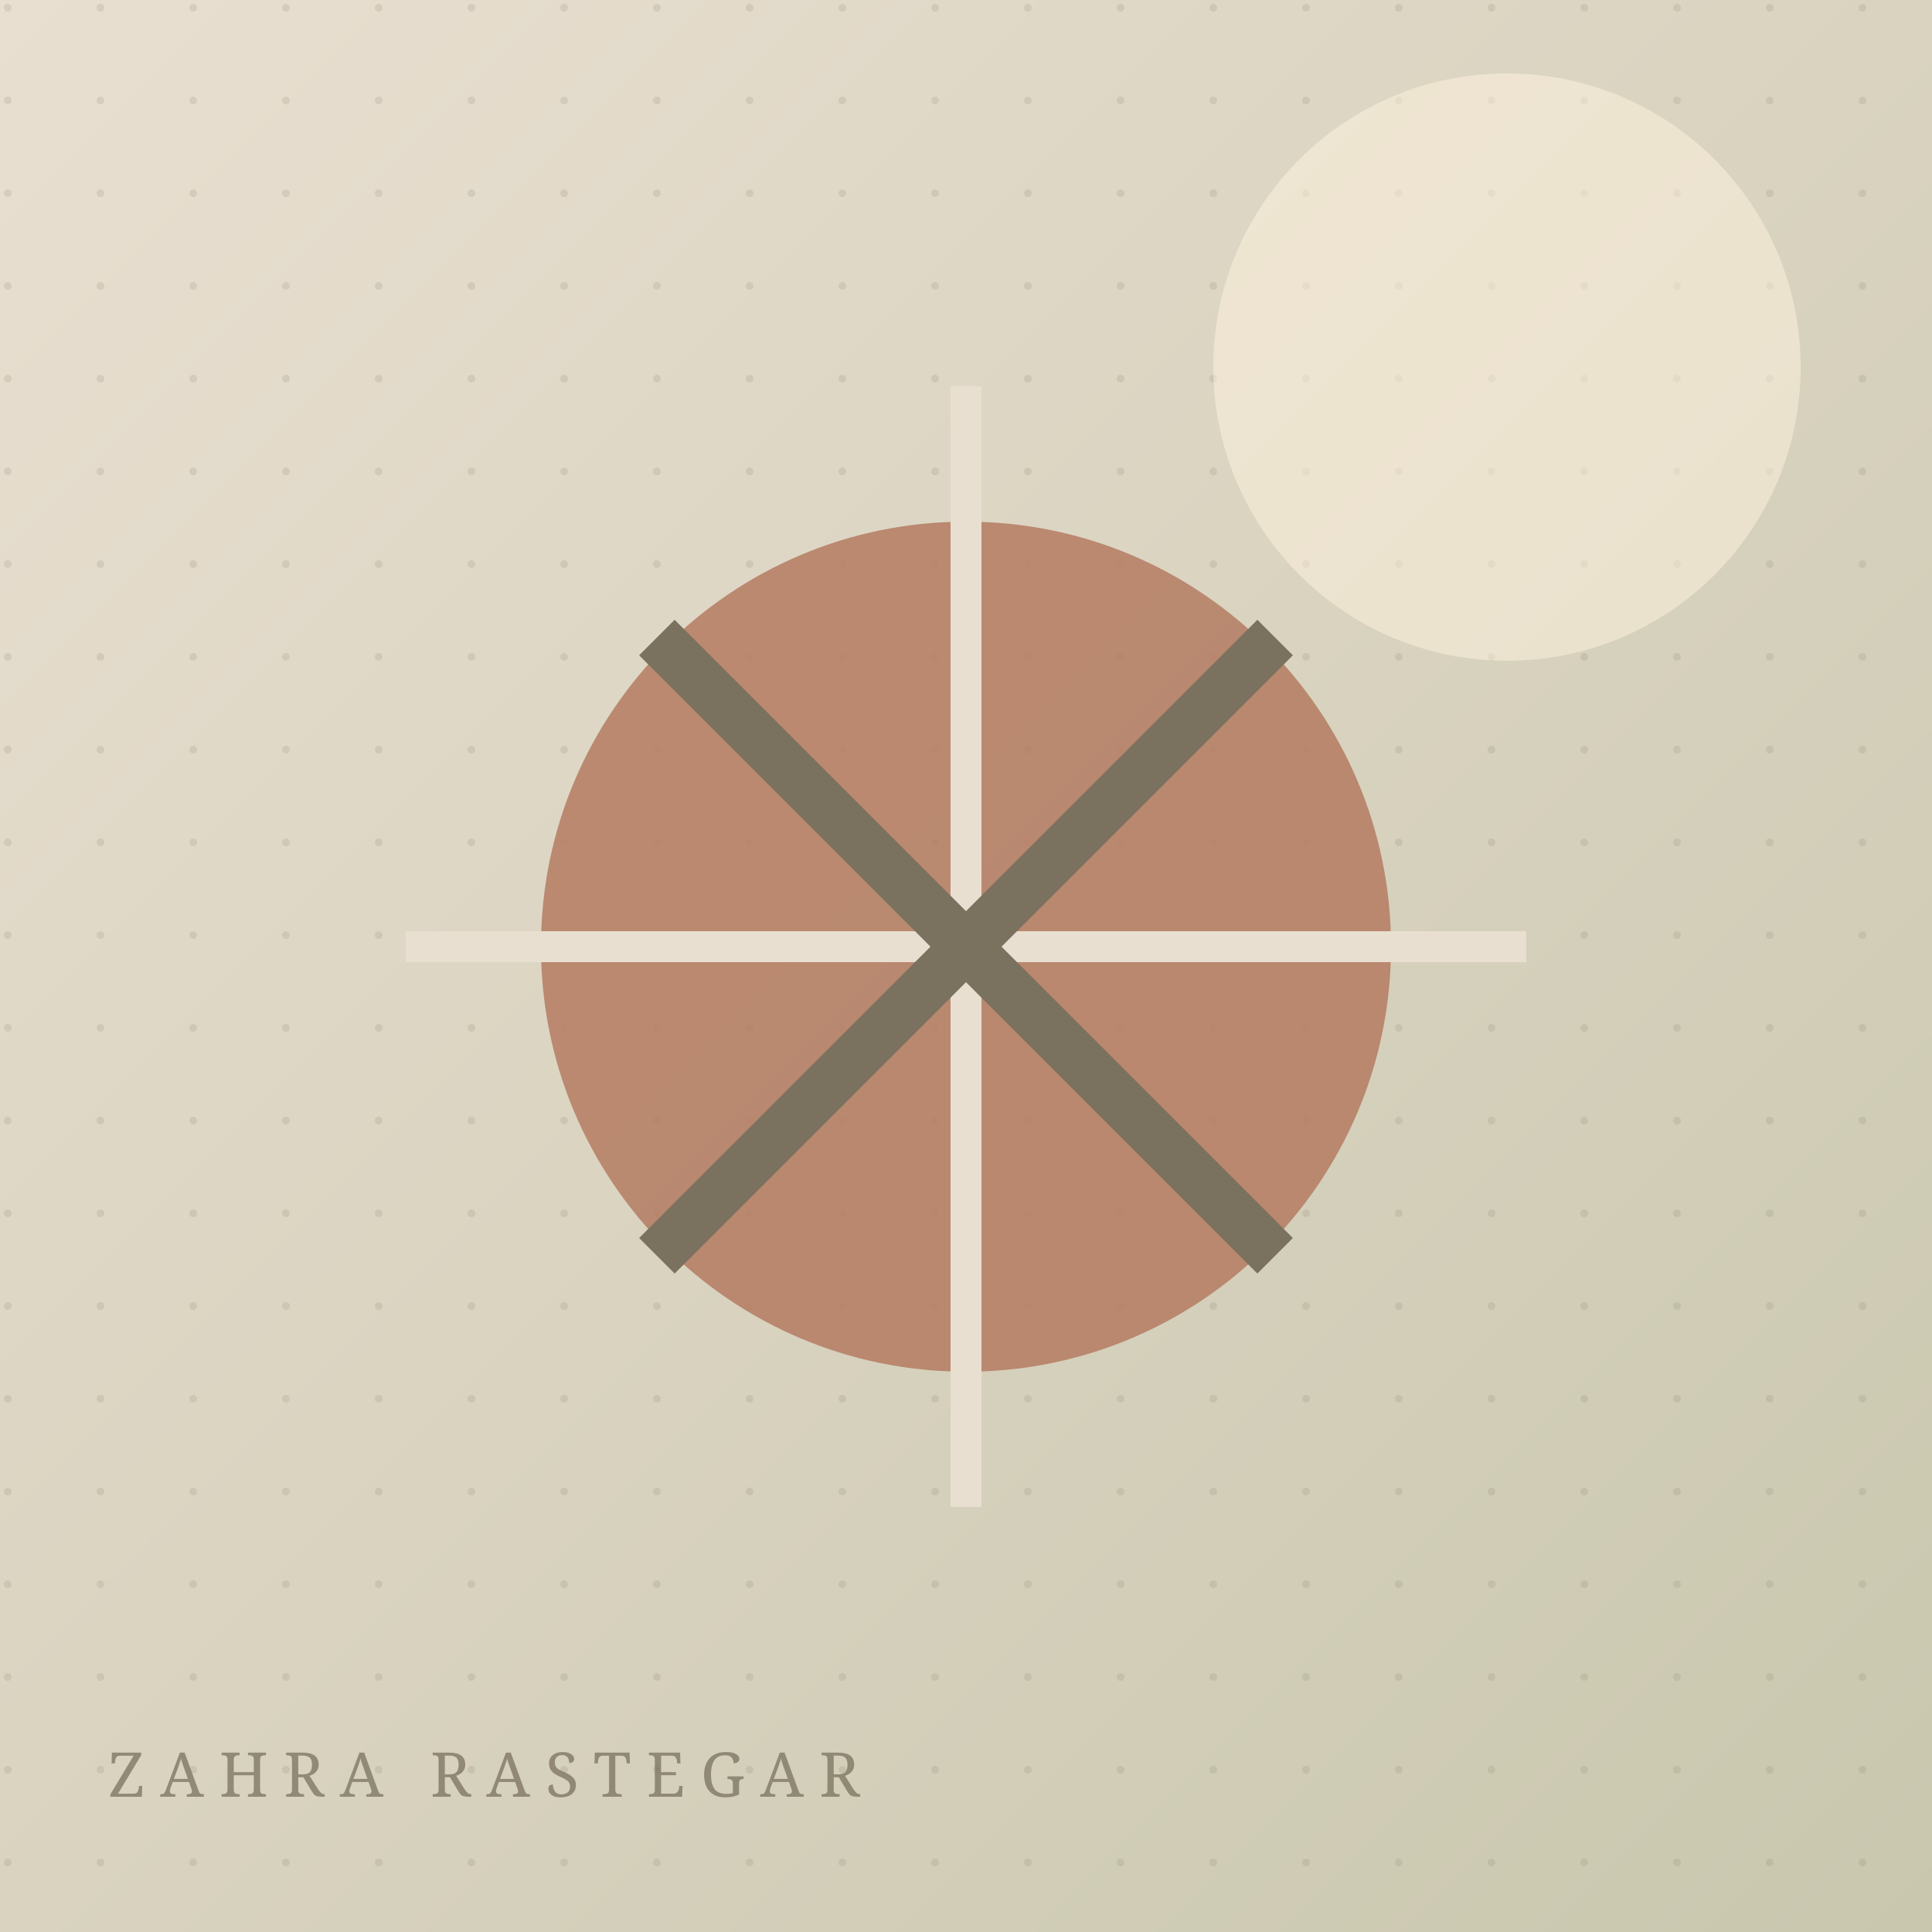
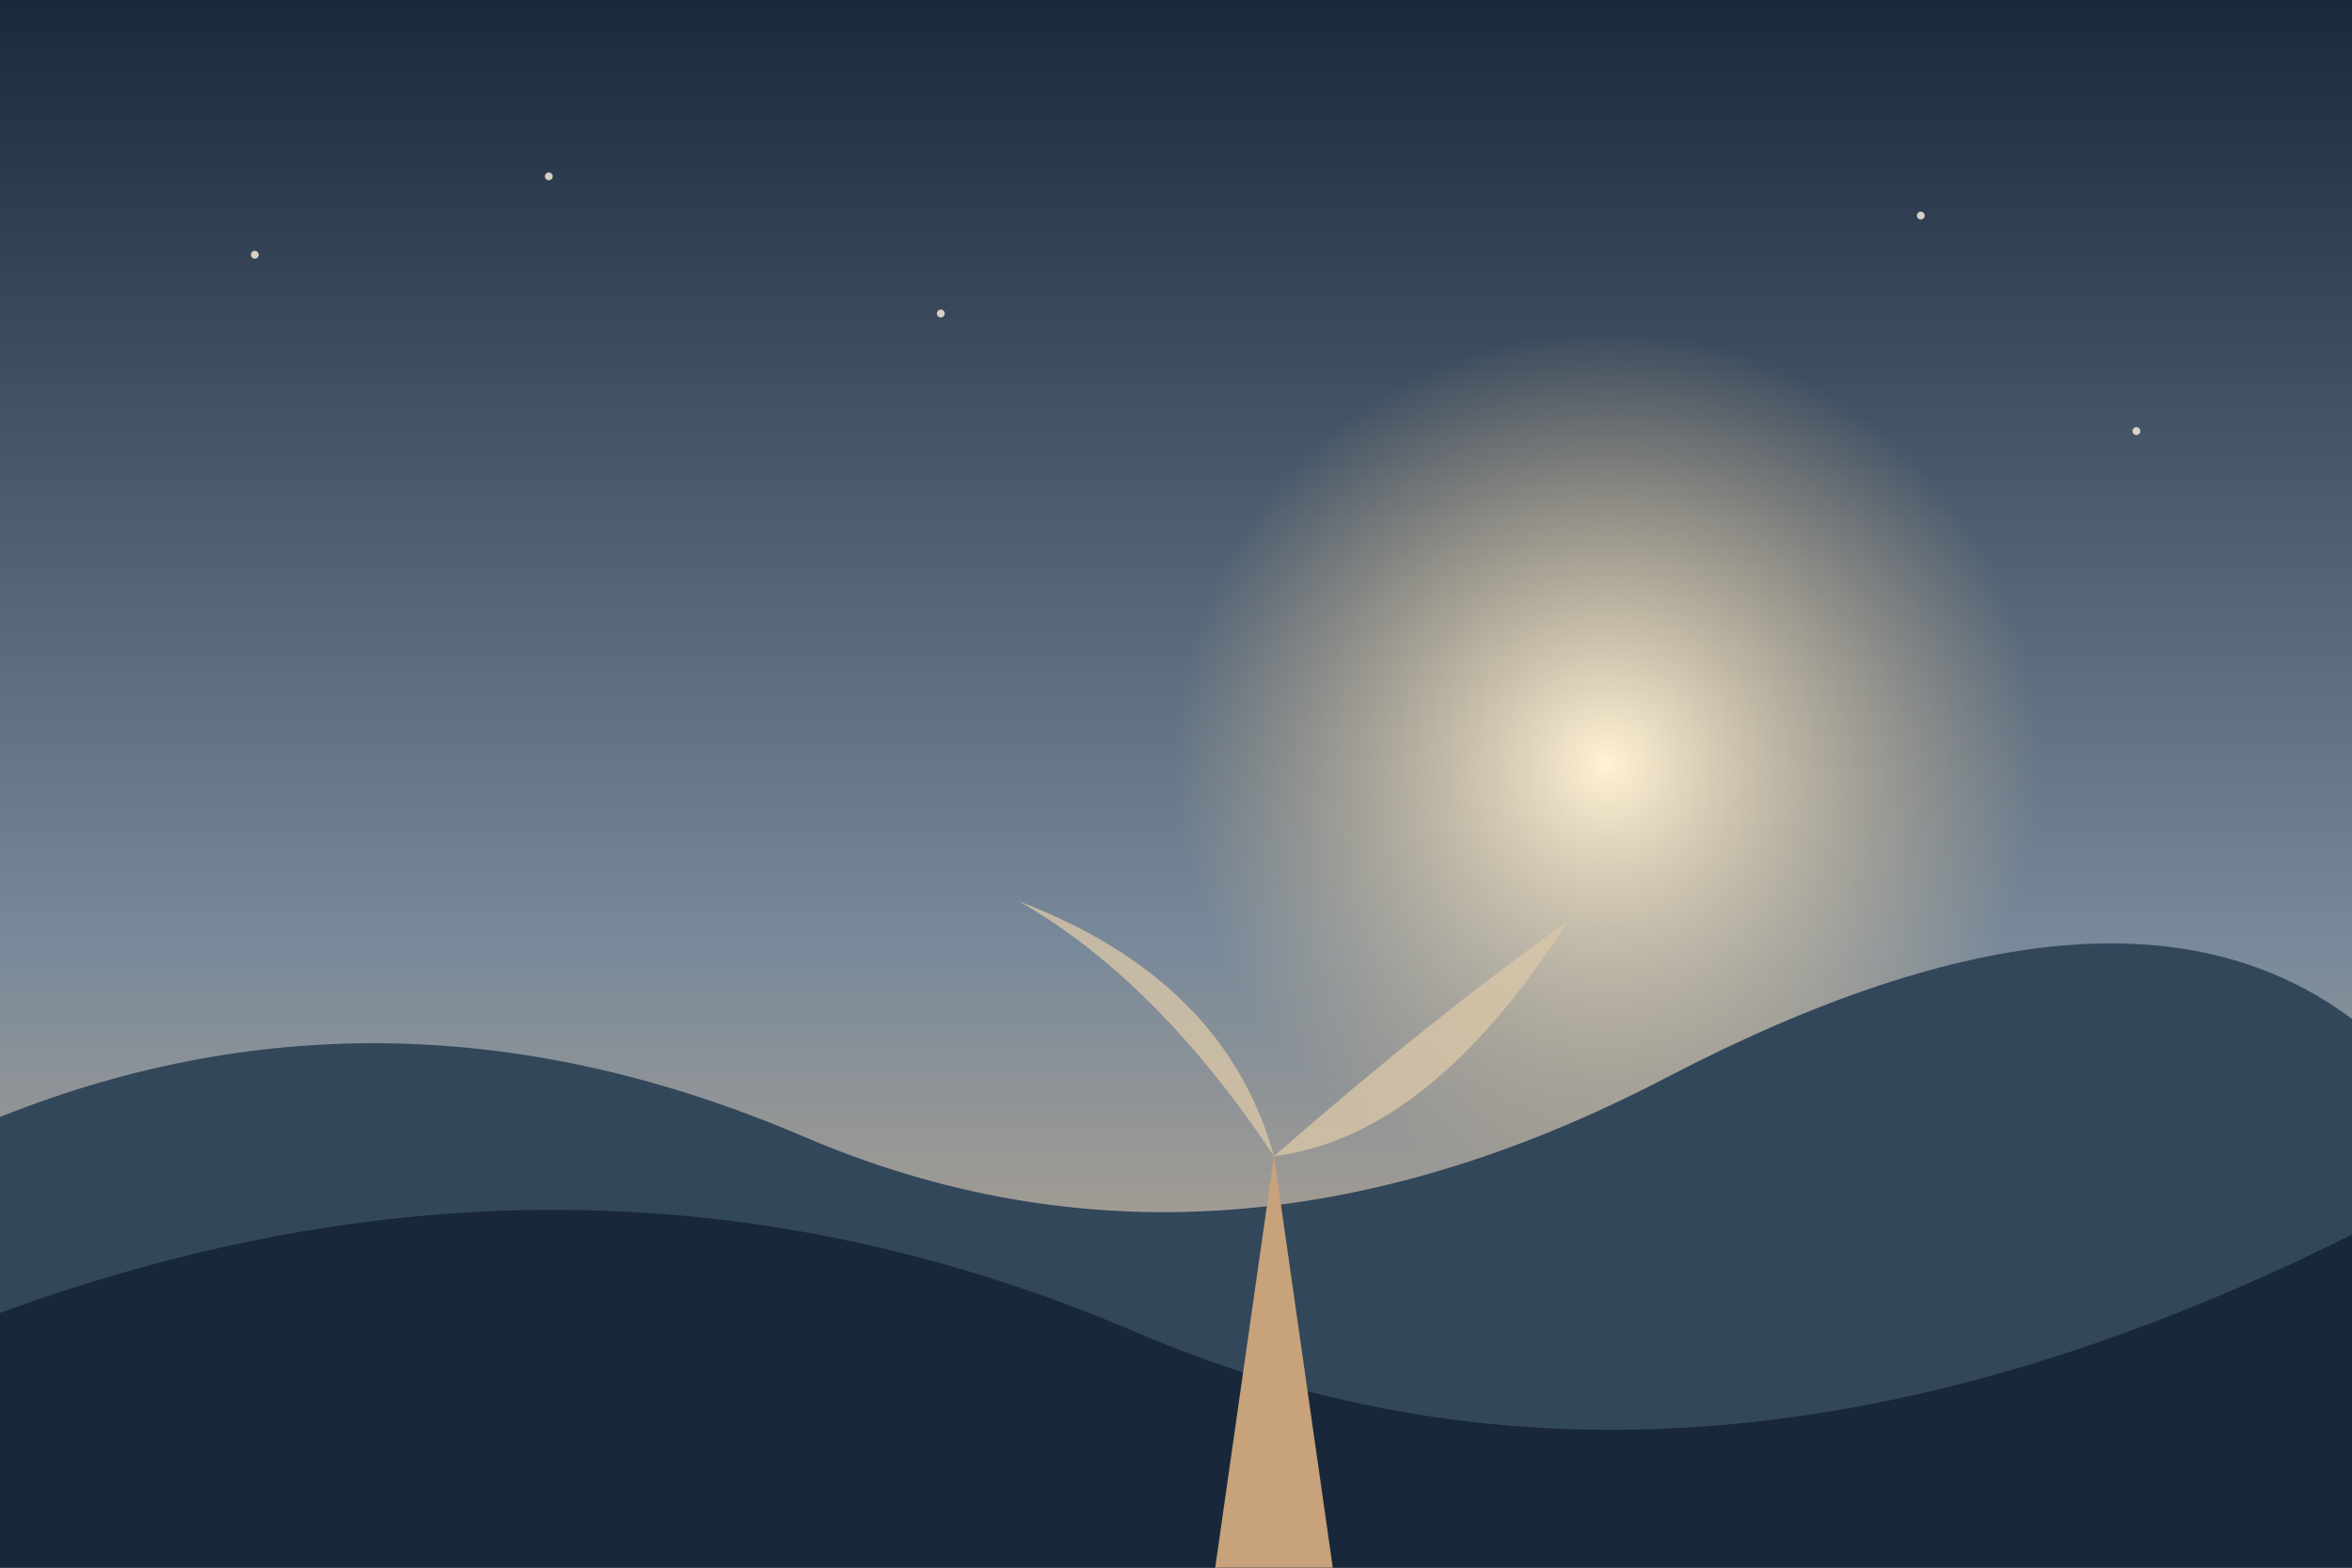
- <svg xmlns="http://www.w3.org/2000/svg" viewBox="0 0 500 500">
+ <svg xmlns="http://www.w3.org/2000/svg" viewBox="0 0 1200 800">
  <defs>
-     <linearGradient id="a" x2="1" y2="1">
-       <stop stop-color="#e9dfd1" />
-       <stop offset="1" stop-color="#c9c7ae" />
+     <linearGradient id="sky" x2="0" y2="1">
+       <stop stop-color="#19283b" />
+       <stop offset=".6" stop-color="#78899a" />
+       <stop offset="1" stop-color="#d6b48c" />
    </linearGradient>
-     <pattern id="d" width="24" height="24" patternUnits="userSpaceOnUse">
-       <circle cx="2" cy="2" r="1" fill="#7a715e" opacity=".16" />
-     </pattern>
+     <radialGradient id="sun">
+       <stop stop-color="#fff2d5" />
+       <stop offset="1" stop-color="#e8c18a" stop-opacity="0" />
+     </radialGradient>
  </defs>
-   <rect width="500" height="500" fill="url(#a)" />
-   <rect width="500" height="500" fill="url(#d)" />
-   <circle cx="390" cy="95" r="76" fill="#fff4df" opacity=".5" />
-   <circle cx="250" cy="245" r="110" fill="#b47b62" opacity=".85" />
-   <path d="M250 100v290M105 245h290" stroke="#e9dfd1" stroke-width="8" />
-   <path d="M170 165l160 160m0-160L170 325" stroke="#7a715e" stroke-width="13" />
-   <text x="28" y="465" font-family="Georgia,serif" font-size="16" letter-spacing="4" fill="#7a715e" opacity=".75">ZAHRA RASTEGAR</text>
+   <rect width="1200" height="800" fill="url(#sky)" />
+   <circle cx="820" cy="390" r="220" fill="url(#sun)" />
+   <path d="M0 570 Q200 490 410 580 T850 550 T1200 520 V800 H0Z" fill="#33475b" />
+   <path d="M0 670 Q300 560 580 680 T1200 630 V800 H0Z" fill="#18283a" />
+   <path d="M620 800 L650 590 L680 800" fill="#c7a27a" />
+   <path d="M650 590 Q730 520 800 470 Q730 580 650 590 Q590 500 520 460 Q625 500 650 590" fill="#d8c5a7" opacity=".8" />
+   <g fill="#fff4df" opacity=".8">
+     <circle cx="130" cy="130" r="2" />
+     <circle cx="280" cy="90" r="2" />
+     <circle cx="480" cy="160" r="2" />
+     <circle cx="980" cy="110" r="2" />
+     <circle cx="1090" cy="220" r="2" />
+   </g>
</svg>
